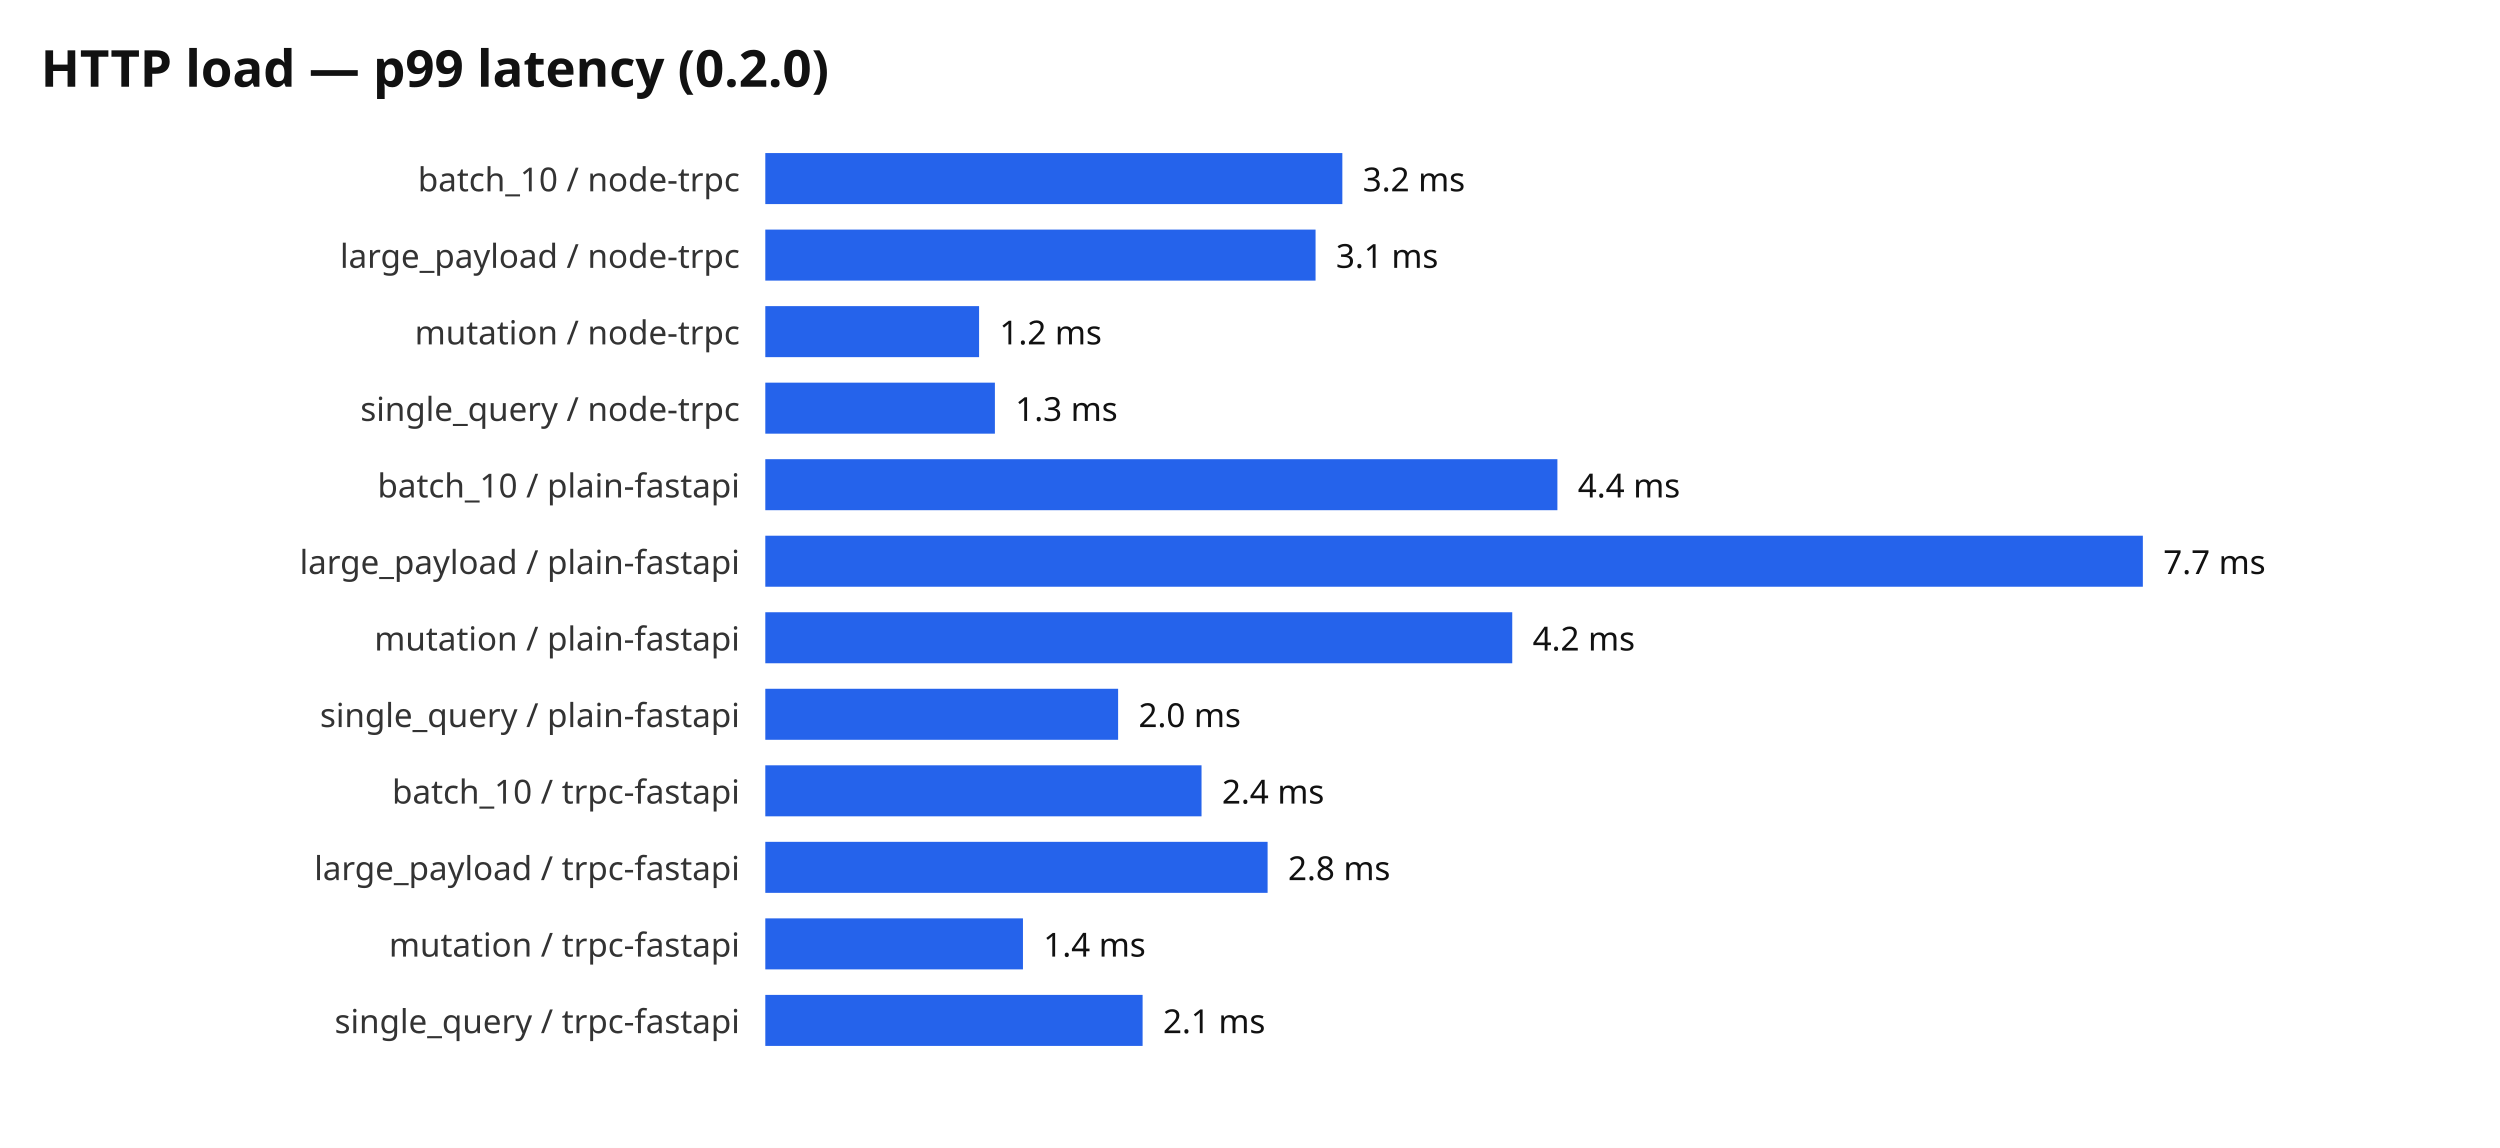
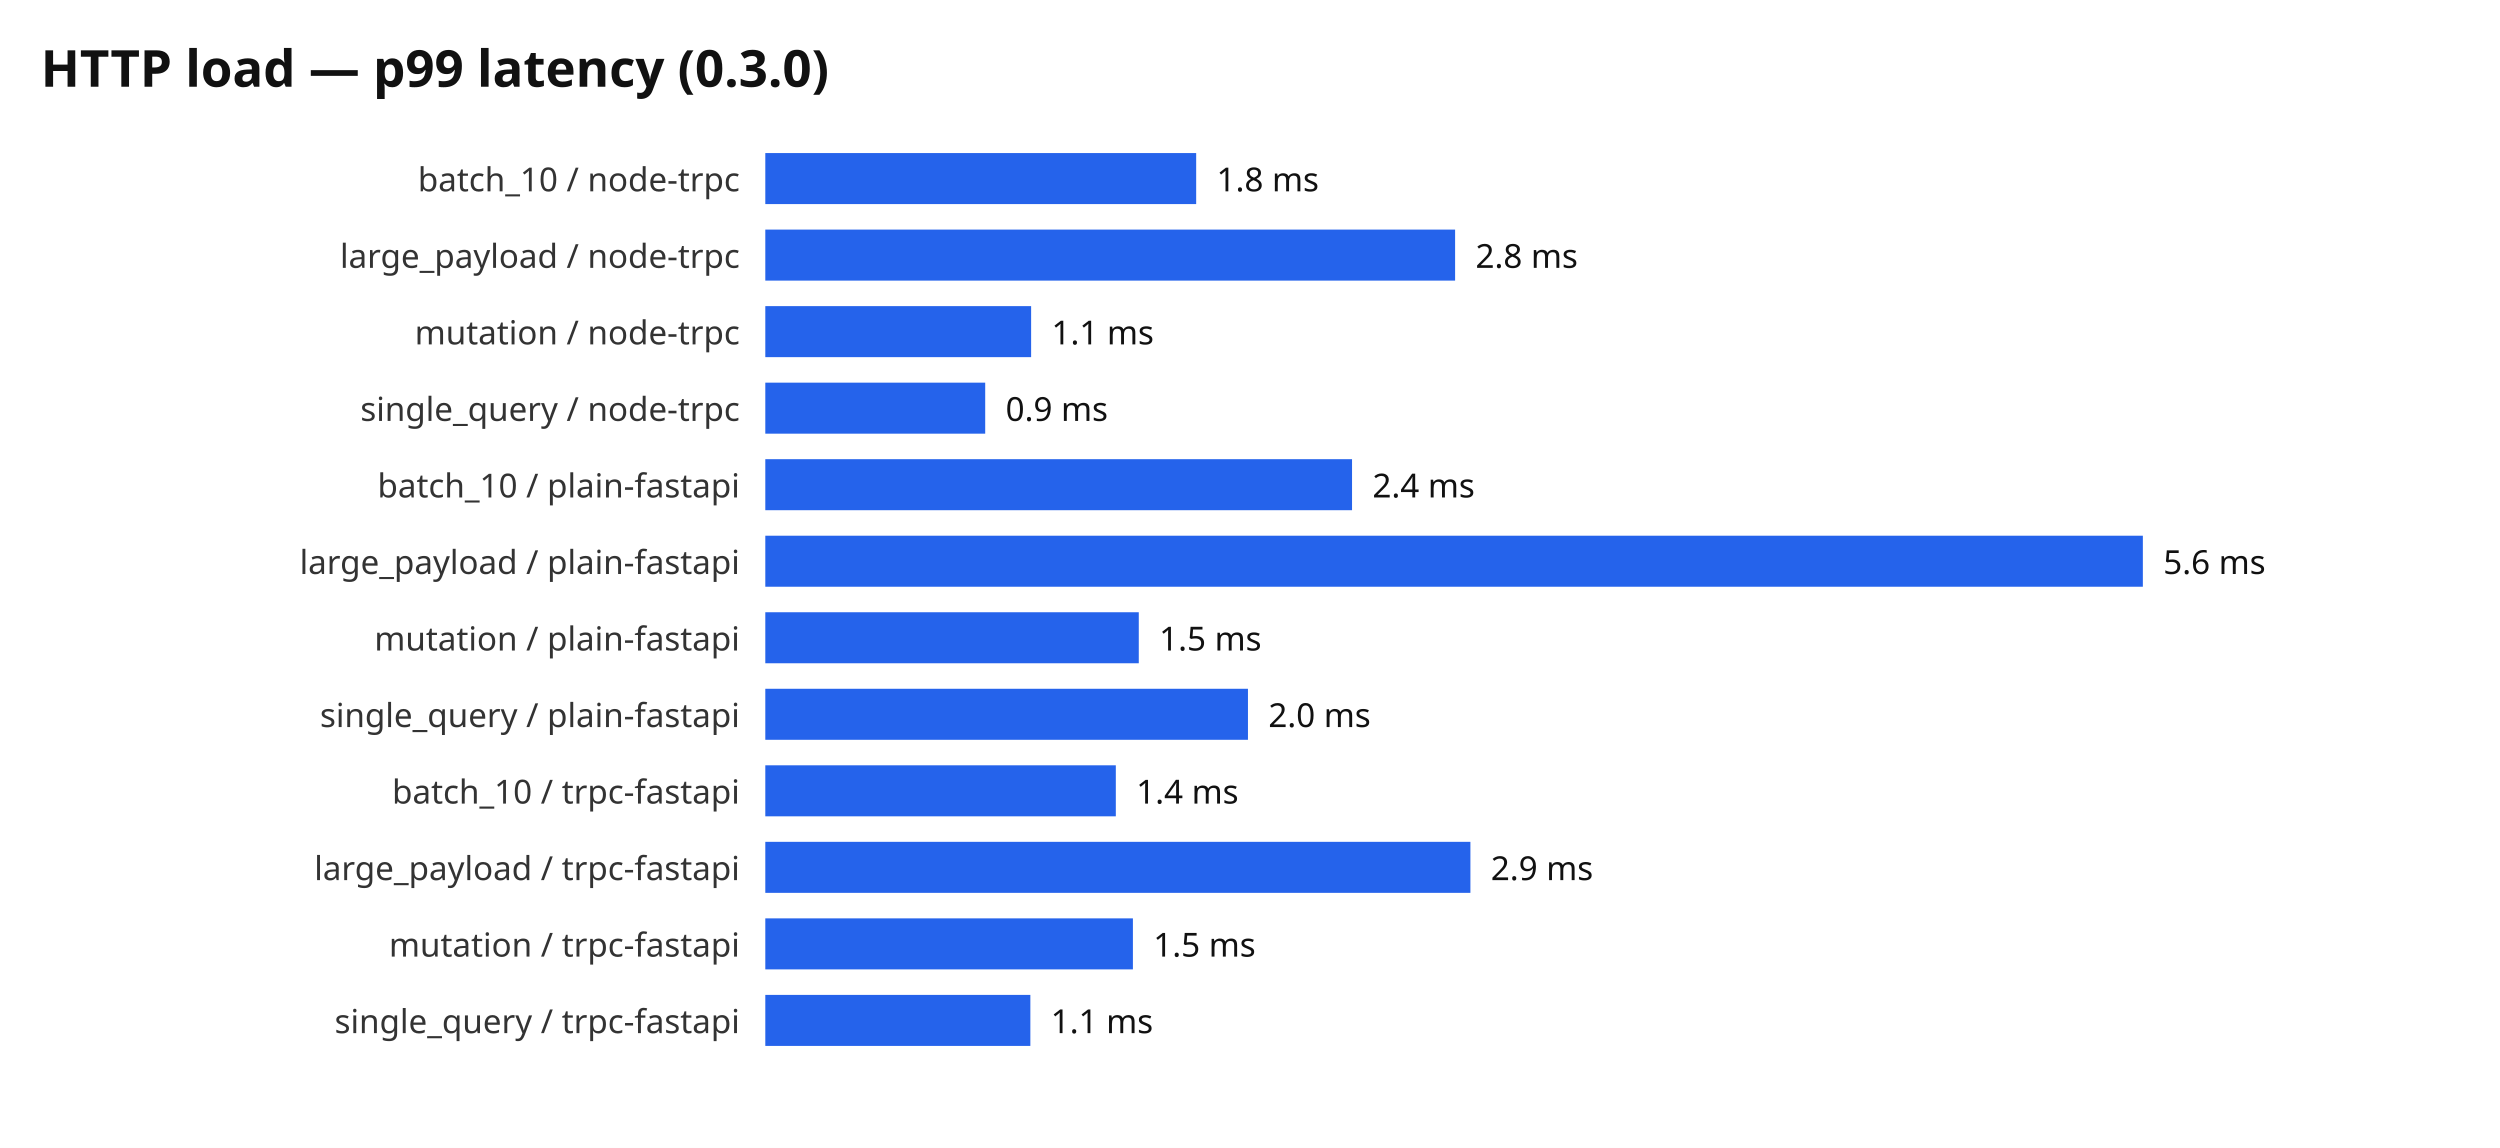
<svg xmlns="http://www.w3.org/2000/svg" width="980" height="450" viewBox="0 0 980 450" font-family="sans-serif">
  <rect width="980" height="450" fill="#ffffff" />
-   <text x="16" y="34" font-size="20" font-weight="bold" fill="#111">HTTP load — p99 latency (0.2.0)</text>
+   <text x="16" y="34" font-size="20" font-weight="bold" fill="#111">HTTP load — p99 latency (0.3.0)</text>
  <text x="290" y="75" font-size="13" text-anchor="end" fill="#333">batch_10 / node-trpc</text>
-   <rect x="300" y="60" width="226.2" height="20" fill="#2563eb" />
-   <text x="534.2" y="75" font-size="13" fill="#111">3.2 ms</text>
+   <rect x="300" y="60" width="168.9" height="20" fill="#2563eb" />
+   <text x="476.9" y="75" font-size="13" fill="#111">1.8 ms</text>
  <text x="290" y="105" font-size="13" text-anchor="end" fill="#333">large_payload / node-trpc</text>
-   <rect x="300" y="90" width="215.7" height="20" fill="#2563eb" />
-   <text x="523.7" y="105" font-size="13" fill="#111">3.1 ms</text>
+   <rect x="300" y="90" width="270.4" height="20" fill="#2563eb" />
+   <text x="578.4" y="105" font-size="13" fill="#111">2.8 ms</text>
  <text x="290" y="135" font-size="13" text-anchor="end" fill="#333">mutation / node-trpc</text>
-   <rect x="300" y="120" width="83.8" height="20" fill="#2563eb" />
-   <text x="391.8" y="135" font-size="13" fill="#111">1.2 ms</text>
+   <rect x="300" y="120" width="104.2" height="20" fill="#2563eb" />
+   <text x="412.2" y="135" font-size="13" fill="#111">1.1 ms</text>
  <text x="290" y="165" font-size="13" text-anchor="end" fill="#333">single_query / node-trpc</text>
-   <rect x="300" y="150" width="90.0" height="20" fill="#2563eb" />
-   <text x="398.0" y="165" font-size="13" fill="#111">1.3 ms</text>
+   <rect x="300" y="150" width="86.2" height="20" fill="#2563eb" />
+   <text x="394.2" y="165" font-size="13" fill="#111">0.9 ms</text>
  <text x="290" y="195" font-size="13" text-anchor="end" fill="#333">batch_10 / plain-fastapi</text>
-   <rect x="300" y="180" width="310.5" height="20" fill="#2563eb" />
-   <text x="618.5" y="195" font-size="13" fill="#111">4.4 ms</text>
+   <rect x="300" y="180" width="230.0" height="20" fill="#2563eb" />
+   <text x="538.0" y="195" font-size="13" fill="#111">2.4 ms</text>
  <text x="290" y="225" font-size="13" text-anchor="end" fill="#333">large_payload / plain-fastapi</text>
  <rect x="300" y="210" width="540.0" height="20" fill="#2563eb" />
-   <text x="848.0" y="225" font-size="13" fill="#111">7.7 ms</text>
+   <text x="848.0" y="225" font-size="13" fill="#111">5.6 ms</text>
  <text x="290" y="255" font-size="13" text-anchor="end" fill="#333">mutation / plain-fastapi</text>
-   <rect x="300" y="240" width="292.8" height="20" fill="#2563eb" />
-   <text x="600.8" y="255" font-size="13" fill="#111">4.2 ms</text>
+   <rect x="300" y="240" width="146.4" height="20" fill="#2563eb" />
+   <text x="454.4" y="255" font-size="13" fill="#111">1.5 ms</text>
  <text x="290" y="285" font-size="13" text-anchor="end" fill="#333">single_query / plain-fastapi</text>
-   <rect x="300" y="270" width="138.3" height="20" fill="#2563eb" />
-   <text x="446.3" y="285" font-size="13" fill="#111">2.0 ms</text>
+   <rect x="300" y="270" width="189.2" height="20" fill="#2563eb" />
+   <text x="497.2" y="285" font-size="13" fill="#111">2.0 ms</text>
  <text x="290" y="315" font-size="13" text-anchor="end" fill="#333">batch_10 / trpc-fastapi</text>
-   <rect x="300" y="300" width="171.0" height="20" fill="#2563eb" />
-   <text x="479.0" y="315" font-size="13" fill="#111">2.4 ms</text>
+   <rect x="300" y="300" width="137.4" height="20" fill="#2563eb" />
+   <text x="445.4" y="315" font-size="13" fill="#111">1.4 ms</text>
  <text x="290" y="345" font-size="13" text-anchor="end" fill="#333">large_payload / trpc-fastapi</text>
-   <rect x="300" y="330" width="196.9" height="20" fill="#2563eb" />
-   <text x="504.9" y="345" font-size="13" fill="#111">2.8 ms</text>
+   <rect x="300" y="330" width="276.4" height="20" fill="#2563eb" />
+   <text x="584.4" y="345" font-size="13" fill="#111">2.9 ms</text>
  <text x="290" y="375" font-size="13" text-anchor="end" fill="#333">mutation / trpc-fastapi</text>
-   <rect x="300" y="360" width="101.0" height="20" fill="#2563eb" />
-   <text x="409.0" y="375" font-size="13" fill="#111">1.4 ms</text>
+   <rect x="300" y="360" width="144.1" height="20" fill="#2563eb" />
+   <text x="452.1" y="375" font-size="13" fill="#111">1.5 ms</text>
  <text x="290" y="405" font-size="13" text-anchor="end" fill="#333">single_query / trpc-fastapi</text>
-   <rect x="300" y="390" width="147.9" height="20" fill="#2563eb" />
-   <text x="455.9" y="405" font-size="13" fill="#111">2.1 ms</text>
+   <rect x="300" y="390" width="103.9" height="20" fill="#2563eb" />
+   <text x="411.9" y="405" font-size="13" fill="#111">1.1 ms</text>
</svg>
